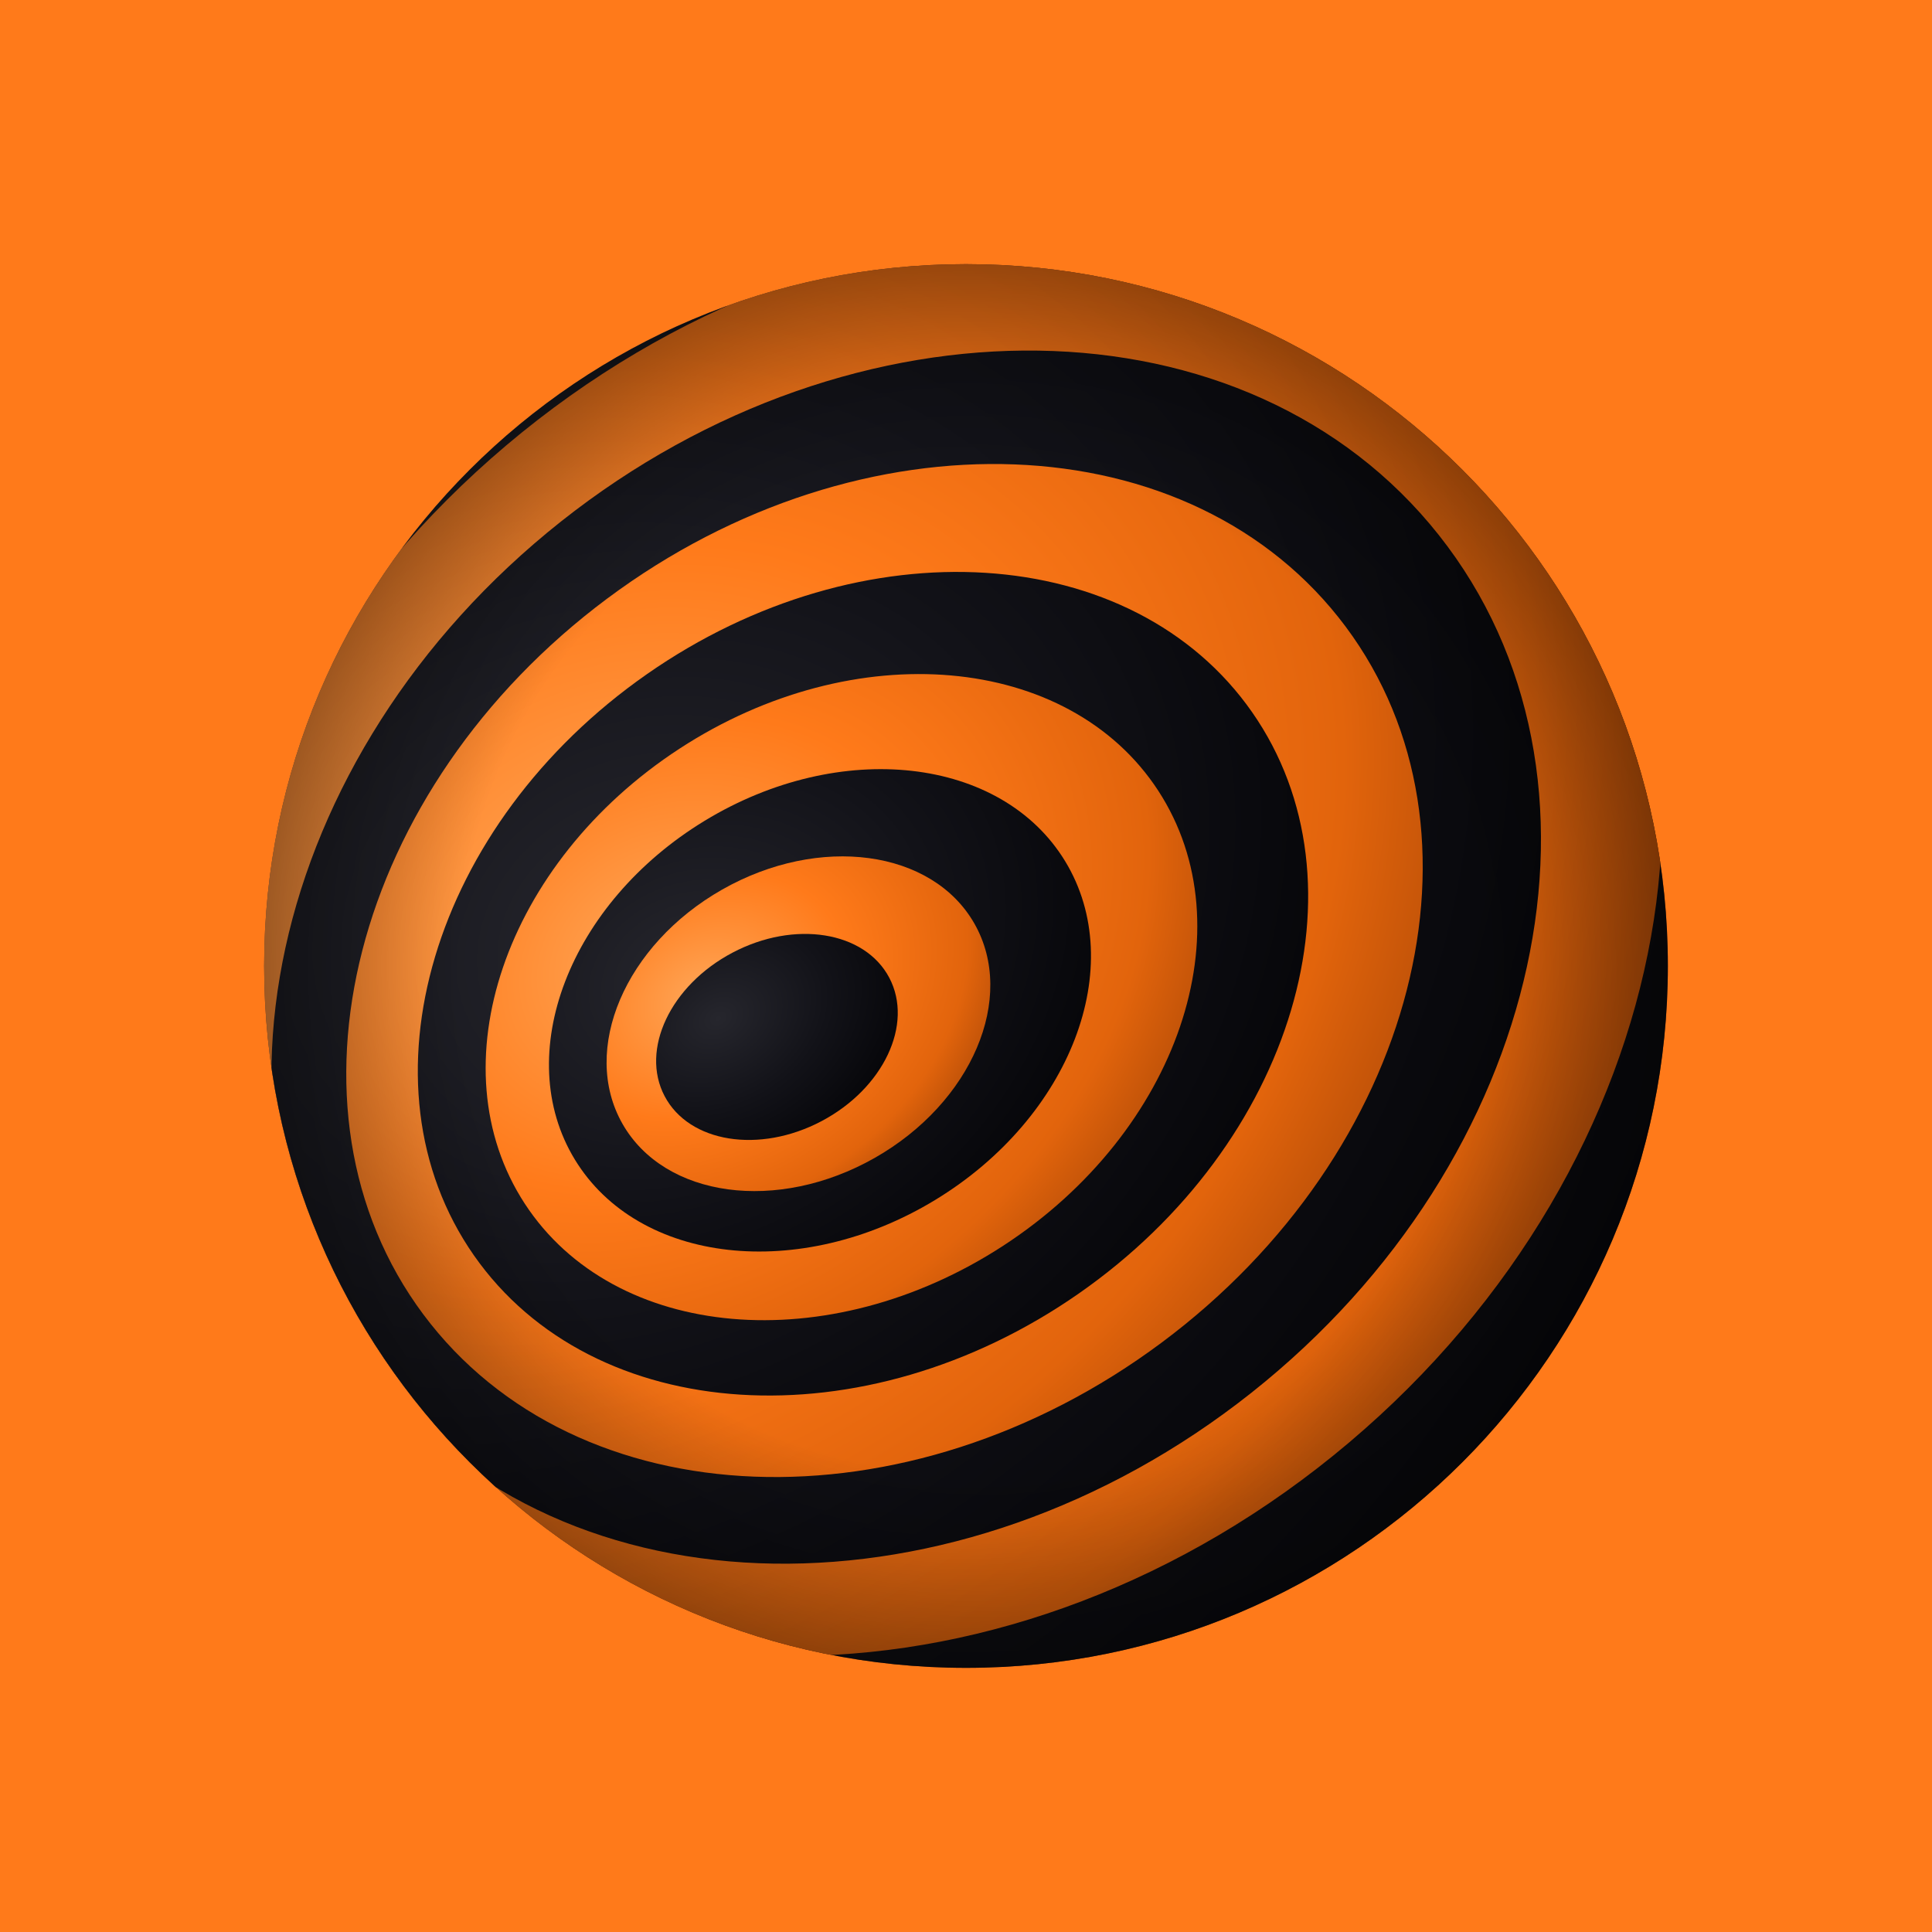
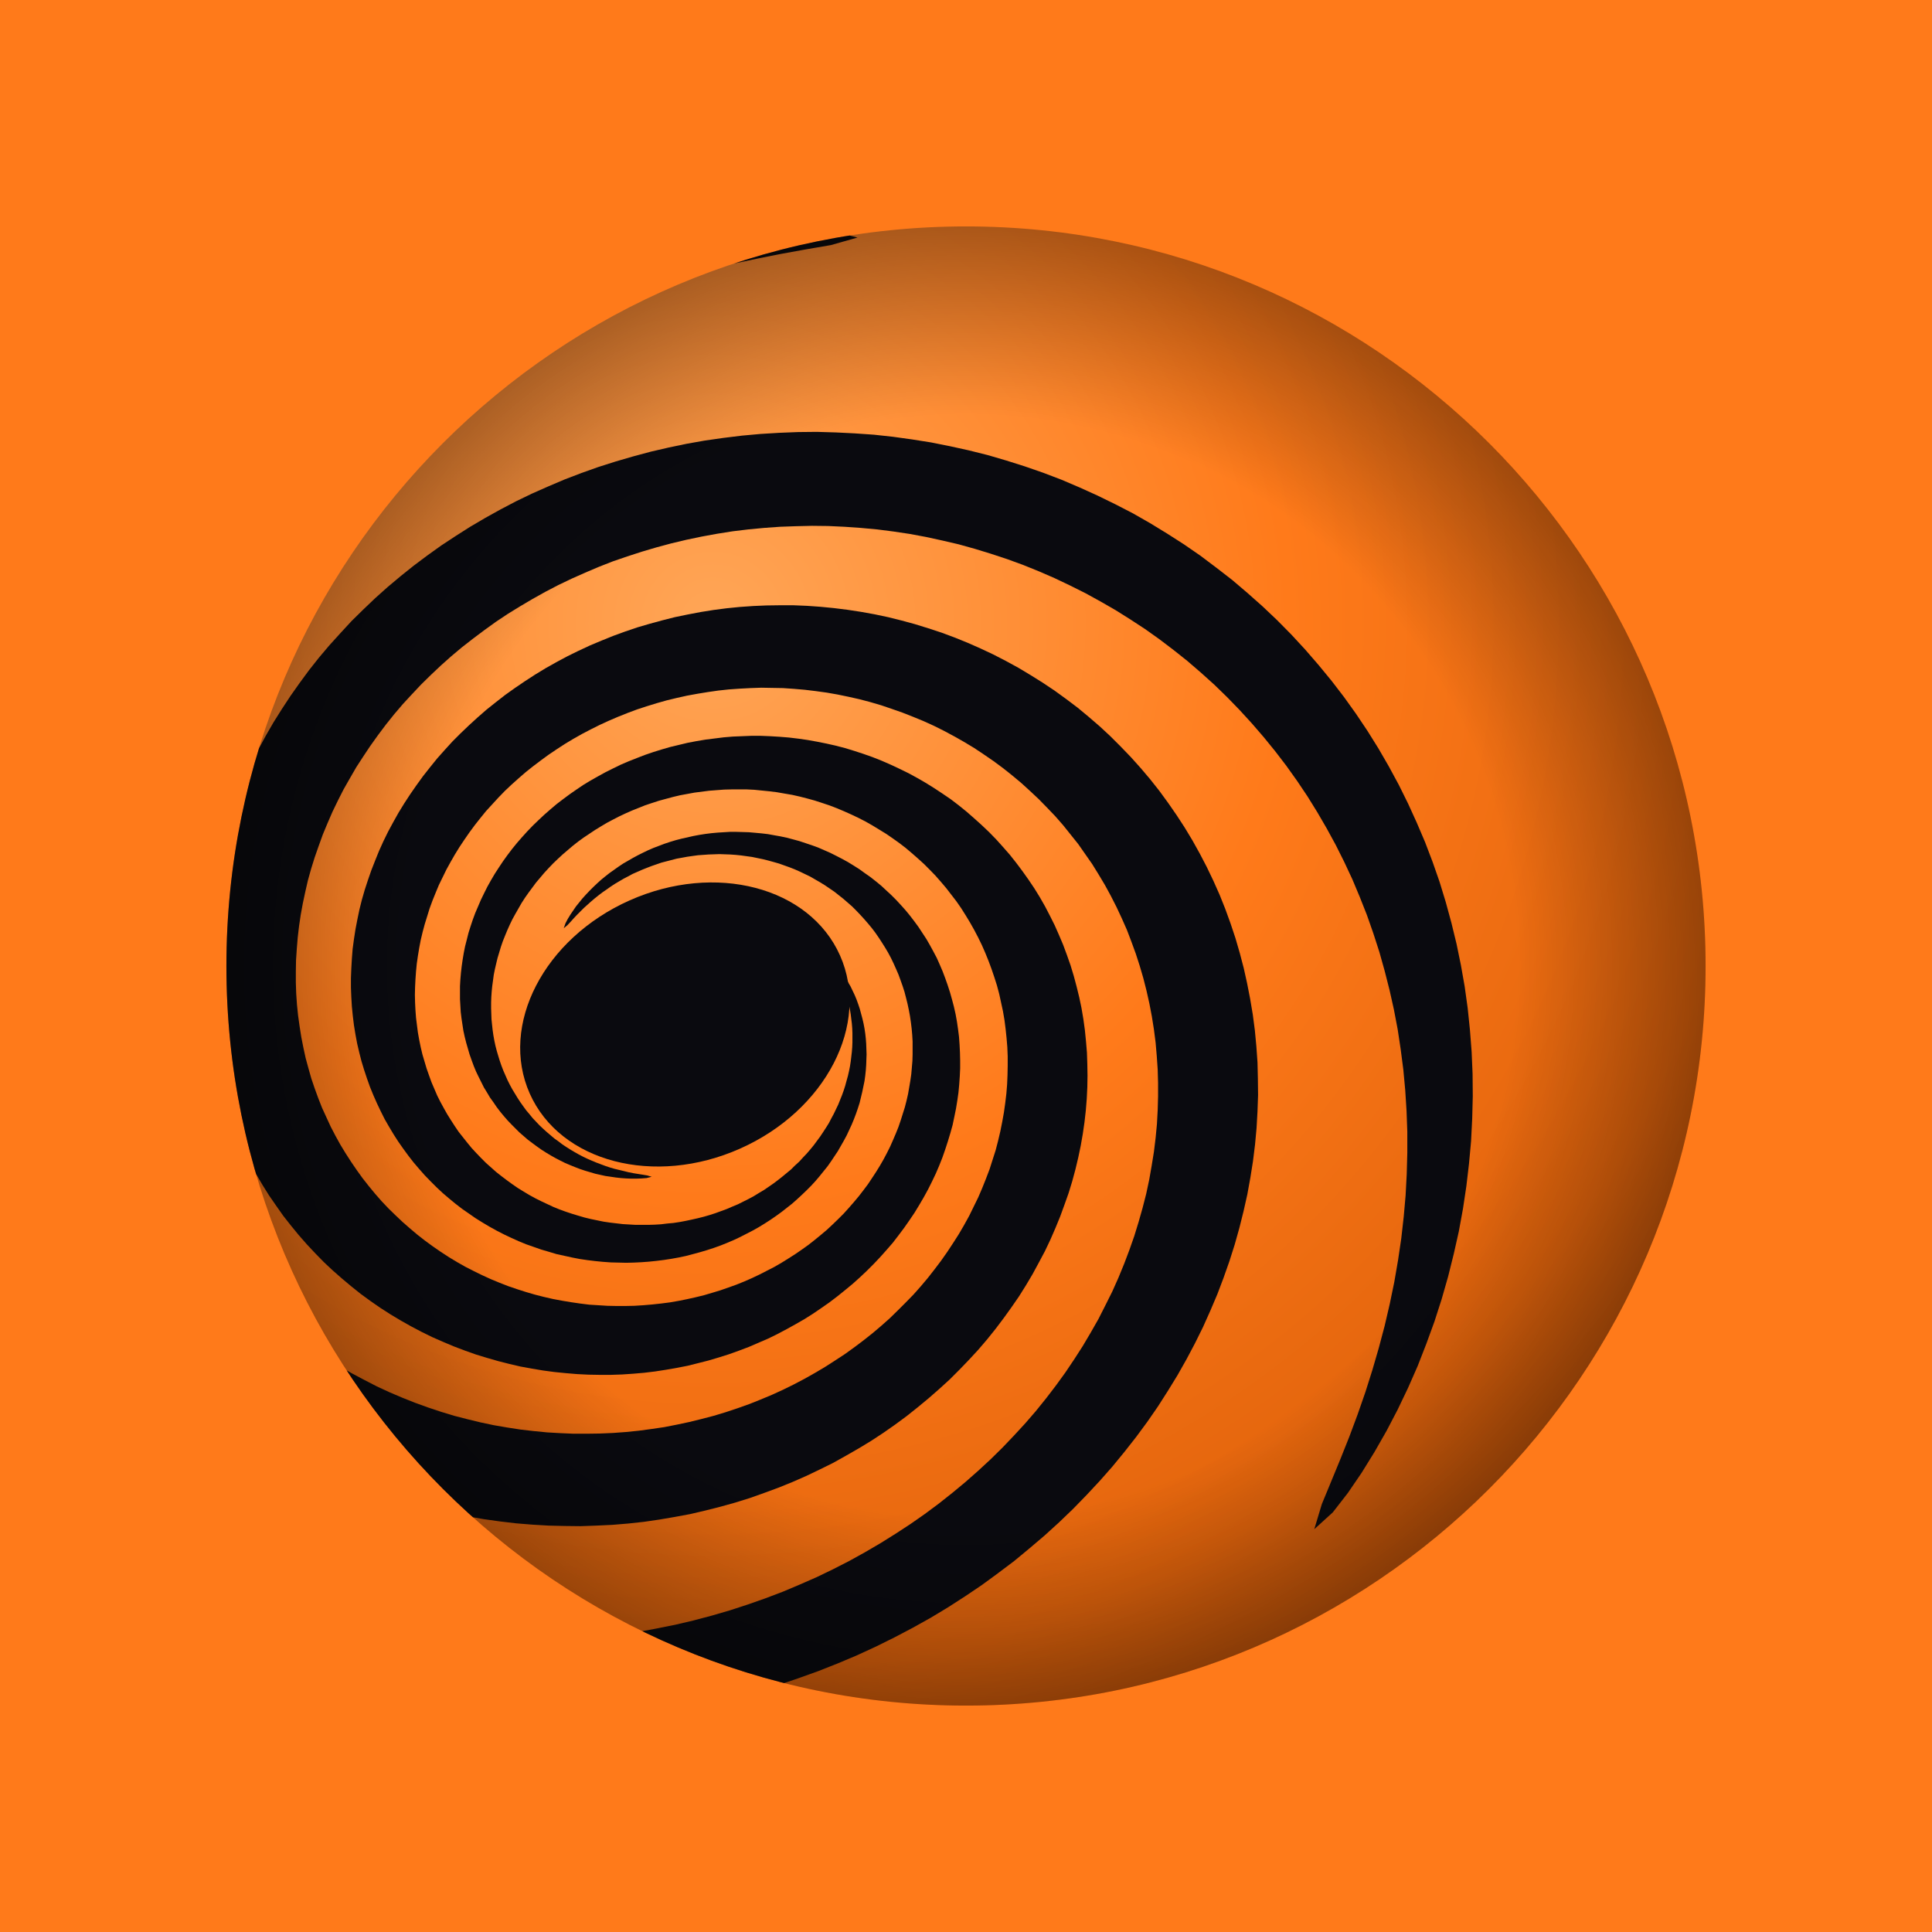
<svg xmlns="http://www.w3.org/2000/svg" width="1024" height="1024" viewBox="0 0 1024 1024">
  <rect width="1024" height="1024" fill="#ff7a1a" />
  <defs>
    <clipPath id="ball">
-       <circle cx="512" cy="512" r="372" />
+       <circle cx="512" cy="512" r="392" />
    </clipPath>
    <radialGradient id="orb" cx="33%" cy="27%" r="84%">
      <stop offset="0%" stop-color="#ffa657" />
-       <stop offset="44%" stop-color="#ff7a1a" />
-       <stop offset="82%" stop-color="#e2640c" />
-       <stop offset="100%" stop-color="#b44c07" />
+       <stop offset="46%" stop-color="#ff7a1a" />
+       <stop offset="84%" stop-color="#e2640c" />
+       <stop offset="100%" stop-color="#bb5008" />
    </radialGradient>
-     <radialGradient id="band" cx="33%" cy="27%" r="84%">
-       <stop offset="0%" stop-color="#26262d" />
-       <stop offset="0%" stop-color="#26262d" />
-       <stop offset="55%" stop-color="#121218" />
-       <stop offset="100%" stop-color="#050508" />
-     </radialGradient>
-     <radialGradient id="rimshade" cx="50%" cy="50%" r="50%">
-       <stop offset="72%" stop-color="#000000" stop-opacity="0" />
-       <stop offset="100%" stop-color="#000000" stop-opacity=".38" />
+     <radialGradient id="rim" cx="50%" cy="50%" r="50%">
+       <stop offset="74%" stop-color="#000" stop-opacity="0" />
+       <stop offset="100%" stop-color="#000" stop-opacity=".34" />
    </radialGradient>
  </defs>
  <g clip-path="url(#ball)">
-     <circle cx="512" cy="512" r="372" fill="url(#orb)" />
-     <ellipse cx="503.1" cy="493.3" rx="476.2" ry="400.0" transform="rotate(-42.0 503.1 493.3)" fill="url(#band)" />
-     <ellipse cx="491.7" cy="500.3" rx="417.4" ry="346.0" transform="rotate(-40.2 491.7 500.3)" fill="url(#orb)" />
-     <ellipse cx="480.3" cy="507.3" rx="360.2" ry="294.6" transform="rotate(-38.4 480.3 507.3)" fill="url(#band)" />
-     <ellipse cx="468.8" cy="514.4" rx="304.9" ry="245.9" transform="rotate(-36.7 468.8 514.4)" fill="url(#orb)" />
-     <ellipse cx="457.4" cy="521.4" rx="251.5" ry="200.1" transform="rotate(-34.9 457.4 521.4)" fill="url(#band)" />
-     <ellipse cx="446.0" cy="528.5" rx="200.4" ry="157.2" transform="rotate(-33.1 446.0 528.5)" fill="url(#orb)" />
-     <ellipse cx="434.6" cy="535.5" rx="152.1" ry="117.6" transform="rotate(-31.3 434.6 535.5)" fill="url(#band)" />
-     <ellipse cx="423.2" cy="542.6" rx="107.3" ry="81.8" transform="rotate(-29.6 423.2 542.6)" fill="url(#orb)" />
-     <ellipse cx="411.8" cy="549.6" rx="67.3" ry="50.5" transform="rotate(-27.8 411.8 549.6)" fill="url(#band)" />
-     <circle cx="512" cy="512" r="372" fill="url(#rimshade)" />
+     <circle cx="512" cy="512" r="392" fill="url(#orb)" />
+     <path d="M 444.8,514.4 L 446.7,516.3 L 448.2,518.4 L 449.5,520.6 L 450.8,522.8 L 451.9,525.1 L 453.0,527.4 L 454.0,529.8 L 454.9,532.3 L 455.7,534.7 L 456.4,537.3 L 457.1,539.9 L 457.7,542.5 L 458.2,545.1 L 458.6,547.8 L 458.9,550.5 L 459.1,553.2 L 459.2,556.0 L 459.3,558.8 L 459.2,561.6 L 459.1,564.4 L 458.9,567.3 L 458.6,570.1 L 458.2,573.0 L 457.6,575.9 L 457.0,578.8 L 456.3,581.7 L 455.6,584.6 L 454.7,587.4 L 453.7,590.3 L 452.6,593.2 L 451.4,596.1 L 450.1,598.9 L 448.8,601.7 L 447.3,604.5 L 445.7,607.3 L 444.1,610.1 L 442.3,612.8 L 440.5,615.5 L 438.6,618.2 L 436.5,620.8 L 434.4,623.4 L 432.2,626.0 L 429.9,628.5 L 427.5,630.9 L 425.0,633.3 L 422.4,635.7 L 419.8,638.0 L 417.0,640.2 L 414.2,642.4 L 411.3,644.5 L 408.4,646.5 L 405.3,648.5 L 402.2,650.4 L 399.0,652.2 L 395.7,653.9 L 392.4,655.6 L 389.0,657.2 L 385.5,658.7 L 382.0,660.1 L 378.4,661.4 L 374.7,662.6 L 371.0,663.7 L 367.3,664.7 L 363.5,665.7 L 359.7,666.5 L 355.8,667.2 L 351.9,667.8 L 347.9,668.3 L 344.0,668.7 L 340.0,669.0 L 335.9,669.2 L 331.9,669.3 L 327.8,669.2 L 323.7,669.1 L 319.6,668.8 L 315.5,668.4 L 311.4,667.9 L 307.3,667.3 L 303.2,666.5 L 299.1,665.6 L 295.0,664.7 L 291.0,663.5 L 286.9,662.3 L 282.9,660.9 L 278.9,659.5 L 275.0,657.9 L 271.0,656.1 L 267.2,654.3 L 263.3,652.3 L 259.5,650.2 L 255.8,648.0 L 252.1,645.7 L 248.5,643.2 L 244.9,640.7 L 241.4,638.0 L 238.0,635.2 L 234.6,632.3 L 231.4,629.3 L 228.2,626.1 L 225.1,622.9 L 222.1,619.5 L 219.2,616.1 L 216.4,612.5 L 213.7,608.8 L 211.1,605.1 L 208.6,601.2 L 206.2,597.2 L 203.9,593.2 L 201.8,589.0 L 199.8,584.8 L 197.9,580.5 L 196.1,576.1 L 194.5,571.6 L 193.0,567.1 L 191.6,562.5 L 190.4,557.8 L 189.3,553.1 L 188.4,548.3 L 187.6,543.4 L 187.0,538.5 L 186.5,533.5 L 186.2,528.5 L 186.0,523.5 L 186.0,518.4 L 186.2,513.3 L 186.5,508.1 L 186.9,503.0 L 187.6,497.8 L 188.4,492.6 L 189.4,487.4 L 190.5,482.1 L 191.8,476.9 L 193.3,471.7 L 195.0,466.5 L 196.8,461.3 L 198.8,456.2 L 200.9,451.0 L 203.2,445.9 L 205.7,440.8 L 208.4,435.8 L 211.2,430.8 L 214.2,425.9 L 217.4,421.0 L 220.8,416.1 L 224.2,411.4 L 227.9,406.7 L 231.7,402.0 L 235.7,397.5 L 239.8,393.0 L 244.1,388.7 L 248.6,384.4 L 253.2,380.2 L 257.9,376.1 L 262.8,372.2 L 267.8,368.3 L 273.0,364.6 L 278.3,361.0 L 283.7,357.5 L 289.3,354.1 L 295.0,350.9 L 300.8,347.8 L 306.7,344.9 L 312.7,342.1 L 318.9,339.5 L 325.1,337.0 L 331.4,334.7 L 337.9,332.5 L 344.4,330.6 L 351.0,328.8 L 357.7,327.1 L 364.5,325.7 L 371.3,324.4 L 378.2,323.3 L 385.1,322.4 L 392.1,321.7 L 399.2,321.2 L 406.2,320.9 L 413.4,320.8 L 420.5,320.8 L 427.7,321.1 L 434.8,321.6 L 442.0,322.3 L 449.2,323.2 L 456.4,324.3 L 463.6,325.6 L 470.7,327.1 L 477.9,328.9 L 484.9,330.8 L 492.0,333.0 L 499.0,335.3 L 506.0,337.9 L 512.9,340.7 L 519.7,343.7 L 526.5,346.9 L 533.1,350.3 L 539.7,353.9 L 546.2,357.8 L 552.6,361.8 L 558.9,366.0 L 565.1,370.5 L 571.2,375.1 L 577.1,380.0 L 582.9,385.0 L 588.5,390.2 L 594.0,395.7 L 599.4,401.3 L 604.6,407.1 L 609.6,413.0 L 614.5,419.2 L 619.1,425.5 L 623.6,432.0 L 627.9,438.6 L 632.0,445.4 L 635.9,452.4 L 639.6,459.5 L 643.1,466.8 L 646.4,474.2 L 649.4,481.7 L 652.2,489.4 L 654.8,497.2 L 657.1,505.1 L 659.2,513.1 L 661.0,521.2 L 662.6,529.4 L 664.0,537.7 L 665.1,546.1 L 665.9,554.6 L 666.5,563.1 L 666.7,571.7 L 666.8,580.4 L 666.5,589.1 L 666.0,597.9 L 665.2,606.6 L 664.1,615.5 L 662.7,624.3 L 661.1,633.1 L 659.1,642.0 L 656.9,650.8 L 654.4,659.7 L 651.6,668.5 L 648.5,677.3 L 645.2,686.0 L 641.5,694.7 L 637.6,703.4 L 633.4,711.9 L 628.9,720.4 L 624.1,728.9 L 619.0,737.2 L 613.7,745.5 L 608.1,753.6 L 602.2,761.6 L 596.0,769.5 L 589.6,777.3 L 582.9,784.9 L 575.9,792.4 L 568.7,799.8 L 561.3,806.9 L 553.6,813.9 L 545.6,820.7 L 537.5,827.4 L 529.0,833.8 L 520.4,840.1 L 511.5,846.1 L 502.5,851.9 L 493.2,857.5 L 483.7,862.8 L 474.0,867.9 L 464.1,872.8 L 454.1,877.4 L 443.9,881.7 L 433.5,885.8 L 422.9,889.6 L 412.3,893.2 L 401.4,896.4 L 390.5,899.4 L 379.4,902.1 L 368.2,904.4 L 356.9,906.5 L 345.5,908.2 L 334.0,909.7 L 322.5,910.8 L 310.9,911.6 L 299.2,912.1 L 287.5,912.2 L 275.8,912.0 L 264.0,911.5 L 252.2,910.6 L 240.4,909.4 L 228.7,907.9 L 216.9,906.0 L 205.2,903.8 L 193.5,901.2 L 181.9,898.3 L 170.4,895.0 L 158.9,891.4 L 147.5,887.4 L 136.3,883.1 L 125.1,878.5 L 114.1,873.5 L 103.2,868.1 L 92.5,862.5 L 81.9,856.4 L 71.5,850.1 L 61.3,843.4 L 51.2,836.4 L 41.4,829.0 L 31.9,821.4 L 22.5,813.4 L 13.5,805.1 L 4.6,796.5 L -3.9,787.6 L -12.1,778.4 L -20.0,768.9 L -27.6,759.1 L -34.8,749.0 L -41.7,738.7 L -48.1,728.0 L -53.9,717.1 L -59.1,705.8 L -62.0,693.7 L -62.0,693.7 L -51.9,703.0 L -43.5,712.8 L -35.3,722.3 L -26.9,731.6 L -18.5,740.6 L -9.9,749.3 L -1.2,757.8 L 7.7,766.0 L 16.8,773.9 L 26.0,781.4 L 35.3,788.7 L 44.9,795.7 L 54.5,802.4 L 64.3,808.7 L 74.2,814.8 L 84.3,820.5 L 94.4,825.9 L 104.7,831.0 L 115.0,835.8 L 125.5,840.3 L 136.0,844.5 L 146.5,848.3 L 157.2,851.8 L 167.8,855.0 L 178.5,857.9 L 189.3,860.5 L 200.0,862.8 L 210.8,864.7 L 221.6,866.4 L 232.3,867.7 L 243.1,868.8 L 253.8,869.5 L 264.5,870.0 L 275.1,870.1 L 285.7,870.0 L 296.2,869.6 L 306.7,868.8 L 317.1,867.9 L 327.4,866.6 L 337.6,865.1 L 347.7,863.2 L 357.7,861.2 L 367.5,858.9 L 377.3,856.3 L 386.9,853.5 L 396.4,850.4 L 405.8,847.1 L 415.0,843.6 L 424.0,839.8 L 432.9,835.9 L 441.6,831.7 L 450.2,827.3 L 458.5,822.7 L 466.7,817.9 L 474.7,812.9 L 482.5,807.8 L 490.1,802.5 L 497.5,797.0 L 504.7,791.3 L 511.7,785.5 L 518.5,779.5 L 525.1,773.4 L 531.4,767.2 L 537.5,760.8 L 543.4,754.4 L 549.1,747.8 L 554.5,741.1 L 559.7,734.3 L 564.7,727.4 L 569.4,720.4 L 573.9,713.4 L 578.1,706.3 L 582.2,699.1 L 585.9,691.8 L 589.5,684.6 L 592.8,677.2 L 595.8,669.9 L 598.6,662.5 L 601.2,655.1 L 603.5,647.6 L 605.6,640.2 L 607.5,632.8 L 609.1,625.3 L 610.4,617.9 L 611.6,610.5 L 612.5,603.1 L 613.2,595.8 L 613.6,588.4 L 613.8,581.2 L 613.8,573.9 L 613.6,566.8 L 613.1,559.6 L 612.5,552.6 L 611.6,545.6 L 610.5,538.7 L 609.2,531.9 L 607.7,525.2 L 606.0,518.5 L 604.1,512.0 L 602.0,505.5 L 599.7,499.2 L 597.3,492.9 L 594.6,486.8 L 591.8,480.8 L 588.8,474.9 L 585.7,469.2 L 582.3,463.5 L 578.9,458.0 L 575.2,452.7 L 571.5,447.4 L 567.5,442.4 L 563.5,437.4 L 559.3,432.6 L 554.9,428.0 L 550.5,423.5 L 545.9,419.2 L 541.3,415.0 L 536.5,411.0 L 531.6,407.1 L 526.6,403.4 L 521.5,399.9 L 516.4,396.5 L 511.1,393.3 L 505.8,390.3 L 500.4,387.4 L 495.0,384.7 L 489.5,382.2 L 483.9,379.9 L 478.3,377.7 L 472.6,375.7 L 467.0,373.8 L 461.2,372.1 L 455.5,370.6 L 449.7,369.3 L 443.9,368.1 L 438.2,367.1 L 432.4,366.3 L 426.6,365.6 L 420.8,365.1 L 415.0,364.7 L 409.2,364.6 L 403.5,364.5 L 397.7,364.7 L 392.1,365.0 L 386.4,365.4 L 380.8,366.0 L 375.2,366.8 L 369.7,367.7 L 364.2,368.7 L 358.8,369.9 L 353.4,371.2 L 348.1,372.7 L 342.9,374.3 L 337.7,376.0 L 332.6,377.9 L 327.6,379.9 L 322.7,382.0 L 317.9,384.2 L 313.1,386.6 L 308.5,389.0 L 303.9,391.6 L 299.4,394.3 L 295.1,397.1 L 290.8,400.0 L 286.7,403.0 L 282.6,406.1 L 278.7,409.2 L 274.9,412.5 L 271.2,415.8 L 267.6,419.2 L 264.2,422.7 L 260.9,426.3 L 257.6,429.9 L 254.6,433.6 L 251.6,437.4 L 248.8,441.2 L 246.1,445.1 L 243.5,449.0 L 241.1,452.9 L 238.8,456.9 L 236.6,460.9 L 234.6,465.0 L 232.6,469.1 L 230.9,473.2 L 229.2,477.4 L 227.7,481.5 L 226.4,485.7 L 225.1,489.9 L 224.0,494.0 L 223.0,498.2 L 222.2,502.4 L 221.5,506.6 L 220.9,510.8 L 220.5,514.9 L 220.2,519.1 L 220.0,523.2 L 219.9,527.3 L 220.0,531.4 L 220.2,535.4 L 220.5,539.4 L 221.0,543.4 L 221.5,547.3 L 222.2,551.2 L 223.0,555.1 L 223.9,558.9 L 225.0,562.6 L 226.1,566.3 L 227.4,570.0 L 228.7,573.6 L 230.2,577.1 L 231.7,580.6 L 233.4,584.0 L 235.2,587.3 L 237.0,590.5 L 239.0,593.7 L 241.0,596.8 L 243.1,599.9 L 245.4,602.8 L 247.7,605.7 L 250.0,608.5 L 252.5,611.2 L 255.0,613.8 L 257.6,616.4 L 260.3,618.8 L 263.0,621.2 L 265.8,623.4 L 268.7,625.6 L 271.6,627.7 L 274.5,629.7 L 277.6,631.6 L 280.6,633.4 L 283.7,635.1 L 286.9,636.7 L 290.1,638.2 L 293.3,639.7 L 296.5,641.0 L 299.8,642.2 L 303.1,643.3 L 306.4,644.3 L 309.8,645.3 L 313.1,646.1 L 316.5,646.8 L 319.9,647.5 L 323.3,648.0 L 326.7,648.4 L 330.1,648.8 L 333.5,649.0 L 336.9,649.2 L 340.2,649.2 L 343.6,649.2 L 347.0,649.1 L 350.3,648.9 L 353.6,648.5 L 356.9,648.2 L 360.2,647.7 L 363.4,647.1 L 366.7,646.4 L 369.8,645.7 L 373.0,644.9 L 376.1,644.0 L 379.2,643.0 L 382.2,641.9 L 385.2,640.8 L 388.2,639.5 L 391.1,638.3 L 393.9,636.9 L 396.7,635.5 L 399.5,634.0 L 402.1,632.4 L 404.8,630.8 L 407.3,629.1 L 409.9,627.3 L 412.3,625.5 L 414.7,623.6 L 417.0,621.7 L 419.3,619.8 L 421.4,617.7 L 423.6,615.7 L 425.6,613.5 L 427.6,611.4 L 429.5,609.2 L 431.3,607.0 L 433.0,604.7 L 434.7,602.4 L 436.3,600.0 L 437.8,597.7 L 439.3,595.3 L 440.6,592.8 L 441.9,590.4 L 443.1,587.9 L 444.3,585.4 L 445.3,582.9 L 446.3,580.4 L 447.2,577.9 L 448.0,575.4 L 448.7,572.8 L 449.4,570.3 L 450.0,567.7 L 450.5,565.2 L 450.9,562.6 L 451.2,560.1 L 451.5,557.5 L 451.7,555.0 L 451.8,552.5 L 451.8,550.0 L 451.8,547.5 L 451.7,545.0 L 451.5,542.5 L 451.2,540.1 L 450.9,537.6 L 450.5,535.2 L 450.0,532.8 L 449.5,530.5 L 448.9,528.1 L 448.3,525.8 L 447.6,523.5 L 446.8,521.3 L 446.1,519.0 L 445.3,516.8 L 444.8,514.4 Z" fill="#0a0a0f" />
+     <path d="M 345.4,623.7 L 342.7,624.4 L 340.0,624.6 L 337.3,624.7 L 334.6,624.7 L 331.9,624.6 L 329.1,624.4 L 326.4,624.1 L 323.7,623.7 L 320.9,623.3 L 318.2,622.7 L 315.5,622.1 L 312.8,621.3 L 310.1,620.5 L 307.4,619.6 L 304.8,618.6 L 302.1,617.5 L 299.5,616.4 L 296.9,615.1 L 294.4,613.8 L 291.9,612.4 L 289.4,610.9 L 286.9,609.3 L 284.5,607.6 L 282.2,605.9 L 279.8,604.1 L 277.6,602.2 L 275.3,600.2 L 273.2,598.1 L 271.1,596.0 L 269.0,593.8 L 267.0,591.5 L 265.1,589.2 L 263.2,586.7 L 261.5,584.2 L 259.7,581.7 L 258.1,579.0 L 256.5,576.4 L 255.1,573.6 L 253.7,570.8 L 252.3,567.9 L 251.1,565.0 L 250.0,562.0 L 248.9,558.9 L 248.0,555.8 L 247.1,552.7 L 246.3,549.5 L 245.6,546.3 L 245.1,543.0 L 244.6,539.7 L 244.2,536.4 L 244.0,533.0 L 243.8,529.6 L 243.8,526.1 L 243.8,522.7 L 244.0,519.2 L 244.3,515.7 L 244.7,512.2 L 245.2,508.7 L 245.8,505.1 L 246.5,501.6 L 247.4,498.1 L 248.3,494.5 L 249.4,491.0 L 250.6,487.4 L 251.9,483.9 L 253.4,480.4 L 254.9,476.9 L 256.6,473.4 L 258.3,470.0 L 260.2,466.6 L 262.2,463.2 L 264.4,459.8 L 266.6,456.5 L 268.9,453.3 L 271.4,450.0 L 274.0,446.8 L 276.7,443.7 L 279.5,440.6 L 282.4,437.6 L 285.4,434.7 L 288.5,431.8 L 291.7,429.0 L 295.0,426.2 L 298.4,423.6 L 301.9,421.0 L 305.5,418.5 L 309.2,416.0 L 313.0,413.7 L 316.9,411.5 L 320.9,409.3 L 324.9,407.3 L 329.0,405.3 L 333.2,403.5 L 337.5,401.8 L 341.9,400.1 L 346.3,398.6 L 350.8,397.2 L 355.3,395.9 L 359.9,394.8 L 364.5,393.7 L 369.2,392.8 L 374.0,392.0 L 378.8,391.4 L 383.6,390.8 L 388.4,390.4 L 393.3,390.2 L 398.2,390.0 L 403.2,390.0 L 408.1,390.2 L 413.1,390.5 L 418.1,390.9 L 423.1,391.5 L 428.0,392.2 L 433.0,393.1 L 438.0,394.1 L 442.9,395.2 L 447.9,396.5 L 452.8,398.0 L 457.7,399.6 L 462.5,401.3 L 467.3,403.2 L 472.1,405.3 L 476.8,407.5 L 481.5,409.8 L 486.1,412.3 L 490.6,414.9 L 495.1,417.7 L 499.5,420.6 L 503.9,423.6 L 508.1,426.8 L 512.3,430.2 L 516.3,433.7 L 520.3,437.3 L 524.2,441.0 L 528.0,444.9 L 531.6,448.9 L 535.2,453.0 L 538.6,457.3 L 541.9,461.7 L 545.1,466.2 L 548.2,470.8 L 551.1,475.5 L 553.9,480.4 L 556.5,485.4 L 559.0,490.4 L 561.3,495.6 L 563.5,500.8 L 565.5,506.2 L 567.4,511.6 L 569.1,517.2 L 570.6,522.8 L 572.0,528.5 L 573.2,534.2 L 574.2,540.1 L 575.0,545.9 L 575.6,551.9 L 576.1,557.9 L 576.3,564.0 L 576.4,570.1 L 576.3,576.2 L 576.0,582.4 L 575.5,588.6 L 574.8,594.8 L 573.9,601.0 L 572.8,607.3 L 571.5,613.5 L 570.0,619.8 L 568.3,626.1 L 566.4,632.3 L 564.2,638.5 L 561.9,644.8 L 559.4,650.9 L 556.7,657.1 L 553.8,663.2 L 550.6,669.2 L 547.3,675.3 L 543.8,681.2 L 540.1,687.1 L 536.1,692.9 L 532.0,698.6 L 527.7,704.3 L 523.2,709.9 L 518.5,715.4 L 513.6,720.7 L 508.5,726.0 L 503.3,731.2 L 497.8,736.2 L 492.2,741.1 L 486.4,745.9 L 480.5,750.6 L 474.4,755.1 L 468.1,759.5 L 461.7,763.7 L 455.1,767.7 L 448.3,771.6 L 441.5,775.4 L 434.4,778.9 L 427.3,782.3 L 420.0,785.5 L 412.6,788.5 L 405.0,791.3 L 397.4,794.0 L 389.7,796.4 L 381.8,798.6 L 373.9,800.6 L 365.8,802.5 L 357.7,804.0 L 349.5,805.4 L 341.3,806.6 L 333.0,807.5 L 324.6,808.2 L 316.2,808.6 L 307.7,808.9 L 299.2,808.8 L 290.7,808.6 L 282.2,808.1 L 273.6,807.4 L 265.1,806.4 L 256.5,805.2 L 248.0,803.7 L 239.5,802.0 L 231.0,800.0 L 222.6,797.8 L 214.2,795.3 L 205.8,792.6 L 197.6,789.6 L 189.3,786.4 L 181.2,782.9 L 173.2,779.2 L 165.2,775.2 L 157.3,771.0 L 149.6,766.5 L 142.0,761.8 L 134.5,756.8 L 127.1,751.6 L 119.9,746.2 L 112.8,740.6 L 105.9,734.7 L 99.1,728.5 L 92.6,722.2 L 86.2,715.6 L 80.0,708.8 L 74.0,701.9 L 68.2,694.7 L 62.6,687.2 L 57.2,679.6 L 52.0,671.8 L 47.1,663.8 L 42.4,655.7 L 38.0,647.3 L 33.8,638.8 L 29.9,630.1 L 26.2,621.3 L 22.8,612.3 L 19.7,603.1 L 16.9,593.9 L 14.3,584.4 L 12.1,574.9 L 10.1,565.3 L 8.4,555.5 L 7.1,545.6 L 6.0,535.7 L 5.3,525.7 L 4.8,515.5 L 4.7,505.4 L 4.9,495.1 L 5.5,484.8 L 6.3,474.5 L 7.5,464.2 L 9.1,453.8 L 10.9,443.4 L 13.1,433.0 L 15.6,422.6 L 18.5,412.3 L 21.7,401.9 L 25.2,391.6 L 29.1,381.3 L 33.3,371.1 L 37.8,361.0 L 42.7,350.9 L 47.9,340.9 L 53.4,331.1 L 59.3,321.3 L 65.5,311.6 L 72.0,302.1 L 78.8,292.7 L 86.0,283.4 L 93.4,274.3 L 101.2,265.4 L 109.3,256.6 L 117.6,248.1 L 126.3,239.7 L 135.2,231.5 L 144.4,223.6 L 153.9,215.8 L 163.7,208.4 L 173.8,201.1 L 184.0,194.1 L 194.6,187.4 L 205.3,180.9 L 216.4,174.7 L 227.6,168.8 L 239.0,163.2 L 250.7,157.9 L 262.5,153.0 L 274.5,148.3 L 286.7,144.0 L 299.1,140.0 L 311.6,136.4 L 324.2,133.1 L 337.0,130.2 L 349.9,127.7 L 362.9,125.6 L 375.9,123.9 L 389.1,122.6 L 402.3,121.8 L 415.5,121.5 L 428.7,121.7 L 441.8,122.6 L 454.5,125.9 L 454.5,125.9 L 440.4,129.9 L 427.0,132.2 L 413.8,134.6 L 400.8,137.2 L 388.0,139.9 L 375.4,142.9 L 362.9,146.2 L 350.6,149.7 L 338.5,153.5 L 326.5,157.5 L 314.8,161.9 L 303.3,166.5 L 291.9,171.3 L 280.8,176.4 L 269.9,181.7 L 259.2,187.3 L 248.8,193.2 L 238.6,199.2 L 228.6,205.5 L 218.9,212.0 L 209.4,218.7 L 200.2,225.6 L 191.2,232.6 L 182.5,239.9 L 174.1,247.3 L 165.9,255.0 L 158.0,262.7 L 150.4,270.6 L 143.1,278.7 L 136.0,286.9 L 129.3,295.2 L 122.8,303.7 L 116.6,312.2 L 110.8,320.9 L 105.2,329.6 L 99.9,338.4 L 94.9,347.3 L 90.2,356.3 L 85.8,365.3 L 81.7,374.4 L 77.9,383.5 L 74.4,392.6 L 71.2,401.8 L 68.3,411.0 L 65.7,420.2 L 63.4,429.3 L 61.4,438.5 L 59.6,447.7 L 58.2,456.8 L 57.1,465.9 L 56.2,475.0 L 55.6,484.0 L 55.3,493.0 L 55.3,501.9 L 55.5,510.7 L 56.0,519.5 L 56.8,528.2 L 57.9,536.8 L 59.2,545.3 L 60.7,553.7 L 62.5,562.0 L 64.6,570.2 L 66.9,578.2 L 69.4,586.2 L 72.2,594.0 L 75.2,601.7 L 78.4,609.2 L 81.8,616.6 L 85.4,623.8 L 89.3,630.9 L 93.3,637.8 L 97.6,644.6 L 102.0,651.2 L 106.6,657.6 L 111.4,663.9 L 116.3,669.9 L 121.4,675.8 L 126.7,681.5 L 132.1,687.1 L 137.6,692.4 L 143.3,697.5 L 149.2,702.5 L 155.1,707.2 L 161.2,711.8 L 167.4,716.1 L 173.6,720.2 L 180.0,724.2 L 186.5,727.9 L 193.1,731.4 L 199.7,734.8 L 206.4,737.9 L 213.2,740.8 L 220.0,743.5 L 226.9,746.0 L 233.8,748.3 L 240.7,750.4 L 247.7,752.2 L 254.7,753.9 L 261.8,755.4 L 268.8,756.6 L 275.9,757.7 L 282.9,758.5 L 290.0,759.2 L 297.0,759.6 L 304.0,759.9 L 311.0,759.9 L 317.9,759.8 L 324.9,759.5 L 331.7,759.0 L 338.6,758.3 L 345.3,757.4 L 352.1,756.4 L 358.7,755.1 L 365.3,753.7 L 371.8,752.1 L 378.3,750.4 L 384.6,748.5 L 390.9,746.4 L 397.1,744.2 L 403.1,741.8 L 409.1,739.3 L 415.0,736.6 L 420.7,733.8 L 426.4,730.8 L 431.9,727.7 L 437.3,724.5 L 442.6,721.1 L 447.8,717.7 L 452.8,714.1 L 457.7,710.4 L 462.5,706.6 L 467.1,702.7 L 471.6,698.7 L 475.9,694.5 L 480.1,690.3 L 484.2,686.1 L 488.1,681.7 L 491.8,677.3 L 495.4,672.7 L 498.8,668.2 L 502.1,663.5 L 505.2,658.8 L 508.2,654.1 L 511.0,649.3 L 513.7,644.4 L 516.1,639.5 L 518.5,634.6 L 520.6,629.7 L 522.6,624.7 L 524.5,619.7 L 526.1,614.7 L 527.7,609.7 L 529.0,604.7 L 530.2,599.6 L 531.2,594.6 L 532.1,589.6 L 532.8,584.6 L 533.4,579.6 L 533.8,574.6 L 534.0,569.7 L 534.1,564.8 L 534.1,559.9 L 533.9,555.0 L 533.5,550.2 L 533.0,545.4 L 532.4,540.7 L 531.6,536.0 L 530.6,531.4 L 529.6,526.8 L 528.4,522.3 L 527.0,517.9 L 525.5,513.5 L 523.9,509.2 L 522.2,505.0 L 520.4,500.9 L 518.4,496.8 L 516.3,492.8 L 514.1,488.9 L 511.8,485.1 L 509.4,481.3 L 506.9,477.7 L 504.2,474.2 L 501.5,470.7 L 498.7,467.4 L 495.8,464.1 L 492.8,461.0 L 489.7,457.9 L 486.5,455.0 L 483.3,452.2 L 480.0,449.4 L 476.6,446.8 L 473.1,444.3 L 469.6,441.9 L 466.0,439.7 L 462.4,437.5 L 458.7,435.4 L 455.0,433.5 L 451.2,431.7 L 447.4,430.0 L 443.6,428.4 L 439.7,426.9 L 435.8,425.6 L 431.8,424.3 L 427.8,423.2 L 423.9,422.2 L 419.9,421.3 L 415.8,420.6 L 411.8,419.9 L 407.8,419.4 L 403.8,419.0 L 399.8,418.6 L 395.8,418.4 L 391.7,418.4 L 387.8,418.4 L 383.8,418.5 L 379.8,418.8 L 375.9,419.1 L 372.0,419.6 L 368.1,420.1 L 364.3,420.8 L 360.5,421.5 L 356.7,422.4 L 353.0,423.4 L 349.3,424.4 L 345.6,425.6 L 342.0,426.8 L 338.5,428.2 L 335.0,429.6 L 331.6,431.1 L 328.2,432.7 L 324.9,434.4 L 321.7,436.1 L 318.5,438.0 L 315.4,439.9 L 312.4,441.9 L 309.4,443.9 L 306.5,446.0 L 303.7,448.2 L 301.0,450.5 L 298.3,452.8 L 295.7,455.2 L 293.2,457.6 L 290.8,460.1 L 288.5,462.6 L 286.3,465.2 L 284.1,467.8 L 282.1,470.5 L 280.1,473.2 L 278.2,475.9 L 276.4,478.7 L 274.8,481.5 L 273.2,484.3 L 271.6,487.2 L 270.2,490.1 L 268.9,493.0 L 267.7,495.9 L 266.5,498.9 L 265.5,501.8 L 264.6,504.8 L 263.7,507.8 L 263.0,510.7 L 262.3,513.7 L 261.7,516.7 L 261.3,519.7 L 260.9,522.6 L 260.6,525.6 L 260.4,528.5 L 260.3,531.5 L 260.3,534.4 L 260.4,537.3 L 260.5,540.2 L 260.8,543.1 L 261.1,545.9 L 261.5,548.7 L 262.0,551.5 L 262.6,554.3 L 263.3,557.0 L 264.1,559.7 L 264.9,562.3 L 265.8,564.9 L 266.8,567.5 L 267.9,570.0 L 269.0,572.5 L 270.2,574.9 L 271.5,577.3 L 272.9,579.6 L 274.3,581.9 L 275.8,584.2 L 277.3,586.3 L 278.9,588.5 L 280.6,590.5 L 282.3,592.6 L 284.1,594.5 L 285.9,596.4 L 287.8,598.2 L 289.8,600.0 L 291.8,601.7 L 293.8,603.4 L 295.9,604.9 L 298.0,606.5 L 300.1,607.9 L 302.3,609.3 L 304.5,610.6 L 306.8,611.9 L 309.1,613.1 L 311.4,614.2 L 313.7,615.2 L 316.1,616.2 L 318.5,617.1 L 320.9,618.0 L 323.3,618.8 L 325.7,619.5 L 328.2,620.1 L 330.7,620.7 L 333.1,621.3 L 335.6,621.8 L 338.1,622.2 L 340.6,622.6 L 343.0,623.0 L 345.4,623.7 Z" fill="#0a0a0f" />
+     <path d="M 298.8,492.0 L 299.7,489.4 L 300.9,487.1 L 302.3,484.8 L 303.8,482.6 L 305.3,480.4 L 307.0,478.3 L 308.7,476.2 L 310.6,474.1 L 312.5,472.1 L 314.5,470.1 L 316.5,468.2 L 318.6,466.3 L 320.8,464.5 L 323.1,462.7 L 325.5,461.0 L 327.9,459.3 L 330.3,457.7 L 332.9,456.2 L 335.5,454.7 L 338.1,453.3 L 340.9,451.9 L 343.6,450.6 L 346.4,449.4 L 349.3,448.3 L 352.2,447.2 L 355.2,446.2 L 358.2,445.3 L 361.3,444.5 L 364.4,443.8 L 367.5,443.1 L 370.7,442.5 L 373.9,442.0 L 377.1,441.6 L 380.4,441.3 L 383.6,441.1 L 386.9,440.9 L 390.2,440.9 L 393.6,441.0 L 396.9,441.1 L 400.3,441.4 L 403.6,441.7 L 407.0,442.1 L 410.3,442.7 L 413.7,443.3 L 417.0,444.0 L 420.4,444.9 L 423.7,445.8 L 427.0,446.9 L 430.3,448.0 L 433.6,449.2 L 436.8,450.6 L 440.0,452.0 L 443.2,453.6 L 446.3,455.2 L 449.4,456.9 L 452.5,458.8 L 455.5,460.7 L 458.4,462.8 L 461.4,464.9 L 464.2,467.1 L 467.0,469.4 L 469.7,471.9 L 472.4,474.4 L 475.0,477.0 L 477.5,479.7 L 480.0,482.5 L 482.3,485.3 L 484.6,488.3 L 486.8,491.3 L 488.9,494.5 L 491.0,497.7 L 492.9,501.0 L 494.7,504.3 L 496.5,507.7 L 498.1,511.3 L 499.6,514.8 L 501.0,518.5 L 502.3,522.2 L 503.5,525.9 L 504.6,529.8 L 505.6,533.6 L 506.5,537.6 L 507.2,541.5 L 507.8,545.6 L 508.3,549.6 L 508.6,553.8 L 508.8,557.9 L 508.9,562.1 L 508.9,566.3 L 508.7,570.5 L 508.4,574.8 L 508.0,579.1 L 507.4,583.3 L 506.7,587.6 L 505.8,592.0 L 504.9,596.3 L 503.7,600.6 L 502.4,604.9 L 501.0,609.2 L 499.5,613.5 L 497.8,617.8 L 496.0,622.0 L 494.0,626.2 L 491.9,630.4 L 489.6,634.6 L 487.2,638.7 L 484.7,642.8 L 482.0,646.8 L 479.2,650.8 L 476.2,654.8 L 473.2,658.7 L 469.9,662.5 L 466.6,666.2 L 463.1,669.9 L 459.5,673.5 L 455.8,677.0 L 451.9,680.5 L 447.9,683.8 L 443.8,687.1 L 439.6,690.3 L 435.3,693.3 L 430.9,696.3 L 426.3,699.2 L 421.6,701.9 L 416.9,704.5 L 412.0,707.1 L 407.1,709.5 L 402.0,711.7 L 396.9,713.9 L 391.6,715.9 L 386.3,717.8 L 380.9,719.5 L 375.5,721.1 L 370.0,722.5 L 364.4,723.9 L 358.7,725.0 L 353.0,726.0 L 347.2,726.9 L 341.4,727.6 L 335.6,728.1 L 329.7,728.5 L 323.8,728.7 L 317.8,728.7 L 311.9,728.6 L 305.9,728.3 L 299.9,727.8 L 293.9,727.2 L 287.9,726.4 L 281.9,725.4 L 275.9,724.3 L 269.9,722.9 L 264.0,721.4 L 258.1,719.7 L 252.2,717.9 L 246.3,715.8 L 240.5,713.6 L 234.8,711.2 L 229.1,708.7 L 223.4,705.9 L 217.9,703.0 L 212.4,699.9 L 206.9,696.6 L 201.6,693.2 L 196.4,689.6 L 191.2,685.8 L 186.2,681.8 L 181.3,677.7 L 176.4,673.4 L 171.7,669.0 L 167.2,664.4 L 162.7,659.6 L 158.4,654.7 L 154.3,649.7 L 150.2,644.5 L 146.4,639.1 L 142.6,633.6 L 139.1,628.0 L 135.7,622.2 L 132.5,616.3 L 129.4,610.3 L 126.6,604.2 L 123.9,597.9 L 121.4,591.5 L 119.1,585.1 L 117.0,578.5 L 115.1,571.8 L 113.4,565.0 L 111.9,558.2 L 110.7,551.2 L 109.6,544.2 L 108.8,537.1 L 108.2,529.9 L 107.8,522.7 L 107.6,515.5 L 107.6,508.1 L 107.9,500.8 L 108.5,493.4 L 109.2,486.0 L 110.2,478.5 L 111.4,471.1 L 112.9,463.6 L 114.6,456.1 L 116.6,448.7 L 118.8,441.2 L 121.2,433.8 L 123.9,426.4 L 126.8,419.0 L 130.0,411.6 L 133.4,404.3 L 137.0,397.1 L 140.9,389.9 L 145.0,382.8 L 149.4,375.8 L 154.0,368.8 L 158.8,362.0 L 163.8,355.2 L 169.1,348.5 L 174.6,342.0 L 180.4,335.6 L 186.3,329.2 L 192.5,323.1 L 198.9,317.0 L 205.5,311.1 L 212.3,305.4 L 219.3,299.8 L 226.5,294.4 L 233.9,289.1 L 241.5,284.1 L 249.2,279.2 L 257.2,274.5 L 265.3,270.0 L 273.5,265.7 L 282.0,261.6 L 290.6,257.8 L 299.3,254.1 L 308.2,250.7 L 317.2,247.5 L 326.3,244.6 L 335.6,241.9 L 344.9,239.4 L 354.4,237.2 L 364.0,235.2 L 373.6,233.5 L 383.4,232.1 L 393.2,230.9 L 403.1,230.0 L 413.0,229.4 L 423.0,229.0 L 433.0,228.9 L 443.1,229.2 L 453.1,229.7 L 463.2,230.4 L 473.3,231.5 L 483.4,232.9 L 493.5,234.5 L 503.5,236.5 L 513.5,238.7 L 523.5,241.2 L 533.4,244.1 L 543.2,247.2 L 553.0,250.6 L 562.7,254.3 L 572.3,258.4 L 581.8,262.7 L 591.2,267.3 L 600.5,272.1 L 609.6,277.3 L 618.6,282.8 L 627.5,288.5 L 636.2,294.5 L 644.7,300.9 L 653.1,307.4 L 661.2,314.3 L 669.2,321.4 L 677.0,328.8 L 684.5,336.4 L 691.8,344.3 L 698.9,352.5 L 705.8,360.9 L 712.4,369.5 L 718.7,378.3 L 724.8,387.4 L 730.6,396.7 L 736.1,406.2 L 741.4,416.0 L 746.3,425.9 L 750.9,436.0 L 755.3,446.3 L 759.3,456.8 L 763.0,467.4 L 766.3,478.2 L 769.3,489.2 L 772.0,500.3 L 774.3,511.5 L 776.3,522.8 L 777.9,534.3 L 779.1,545.9 L 780.0,557.5 L 780.5,569.2 L 780.6,581.0 L 780.3,592.9 L 779.7,604.8 L 778.6,616.8 L 777.2,628.7 L 775.4,640.7 L 773.2,652.7 L 770.5,664.7 L 767.5,676.7 L 764.1,688.6 L 760.3,700.4 L 756.0,712.2 L 751.4,724.0 L 746.3,735.6 L 740.8,747.1 L 734.9,758.4 L 728.5,769.6 L 721.7,780.6 L 714.4,791.3 L 706.4,801.6 L 696.6,810.5 L 696.6,810.5 L 700.6,797.2 L 705.6,785.1 L 710.5,773.2 L 715.2,761.4 L 719.6,749.6 L 723.7,737.8 L 727.4,726.1 L 730.8,714.4 L 733.9,702.7 L 736.6,691.1 L 739.0,679.5 L 741.0,667.9 L 742.7,656.4 L 744.0,644.9 L 745.0,633.6 L 745.6,622.2 L 745.9,611.0 L 745.9,599.8 L 745.5,588.8 L 744.8,577.8 L 743.8,567.0 L 742.4,556.2 L 740.8,545.6 L 738.8,535.1 L 736.5,524.8 L 733.9,514.6 L 731.1,504.6 L 727.9,494.7 L 724.5,485.0 L 720.7,475.4 L 716.8,466.1 L 712.5,456.9 L 708.0,447.9 L 703.2,439.1 L 698.2,430.5 L 693.0,422.1 L 687.5,413.9 L 681.8,405.9 L 675.9,398.2 L 669.8,390.7 L 663.5,383.4 L 657.0,376.3 L 650.3,369.4 L 643.5,362.8 L 636.5,356.5 L 629.3,350.3 L 622.0,344.5 L 614.5,338.8 L 606.9,333.4 L 599.1,328.3 L 591.3,323.4 L 583.3,318.8 L 575.3,314.4 L 567.1,310.3 L 558.9,306.4 L 550.6,302.8 L 542.2,299.4 L 533.7,296.3 L 525.2,293.5 L 516.7,290.9 L 508.1,288.5 L 499.5,286.5 L 490.8,284.6 L 482.2,283.0 L 473.5,281.7 L 464.9,280.6 L 456.2,279.8 L 447.6,279.2 L 439.0,278.8 L 430.4,278.7 L 421.9,278.9 L 413.4,279.2 L 405.0,279.8 L 396.6,280.6 L 388.3,281.6 L 380.1,282.9 L 371.9,284.4 L 363.8,286.1 L 355.8,288.0 L 348.0,290.1 L 340.2,292.4 L 332.5,294.9 L 324.9,297.5 L 317.5,300.4 L 310.2,303.5 L 303.0,306.7 L 295.9,310.1 L 289.0,313.7 L 282.2,317.5 L 275.6,321.4 L 269.1,325.4 L 262.8,329.6 L 256.7,334.0 L 250.7,338.5 L 244.8,343.1 L 239.2,347.8 L 233.7,352.7 L 228.4,357.7 L 223.2,362.8 L 218.3,368.0 L 213.5,373.2 L 208.9,378.6 L 204.5,384.1 L 200.3,389.7 L 196.3,395.3 L 192.5,401.0 L 188.8,406.7 L 185.4,412.6 L 182.1,418.4 L 179.1,424.3 L 176.2,430.3 L 173.6,436.3 L 171.1,442.3 L 168.9,448.4 L 166.8,454.4 L 164.9,460.5 L 163.2,466.6 L 161.8,472.7 L 160.5,478.8 L 159.4,484.8 L 158.5,490.9 L 157.8,496.9 L 157.3,503.0 L 156.9,509.0 L 156.8,514.9 L 156.8,520.8 L 157.0,526.7 L 157.4,532.5 L 158.0,538.3 L 158.8,544.0 L 159.7,549.7 L 160.8,555.3 L 162.0,560.8 L 163.5,566.3 L 165.0,571.6 L 166.8,576.9 L 168.7,582.1 L 170.7,587.2 L 173.0,592.2 L 175.3,597.2 L 177.8,602.0 L 180.4,606.7 L 183.2,611.3 L 186.1,615.8 L 189.1,620.2 L 192.2,624.5 L 195.5,628.7 L 198.8,632.7 L 202.3,636.7 L 205.9,640.5 L 209.6,644.1 L 213.4,647.7 L 217.3,651.1 L 221.2,654.4 L 225.3,657.6 L 229.4,660.6 L 233.6,663.5 L 237.9,666.3 L 242.2,668.9 L 246.6,671.4 L 251.1,673.7 L 255.6,675.9 L 260.2,678.0 L 264.8,679.9 L 269.4,681.7 L 274.1,683.3 L 278.8,684.8 L 283.6,686.2 L 288.3,687.4 L 293.1,688.5 L 297.9,689.4 L 302.7,690.2 L 307.5,690.9 L 312.3,691.5 L 317.1,691.8 L 321.9,692.1 L 326.7,692.2 L 331.5,692.2 L 336.2,692.1 L 341.0,691.8 L 345.7,691.4 L 350.3,690.9 L 355.0,690.3 L 359.6,689.5 L 364.1,688.6 L 368.6,687.6 L 373.1,686.5 L 377.5,685.2 L 381.8,683.9 L 386.1,682.4 L 390.3,680.9 L 394.5,679.2 L 398.6,677.4 L 402.6,675.5 L 406.5,673.5 L 410.4,671.5 L 414.2,669.3 L 417.9,667.0 L 421.5,664.7 L 425.0,662.3 L 428.5,659.8 L 431.8,657.2 L 435.1,654.5 L 438.3,651.8 L 441.3,649.0 L 444.3,646.1 L 447.2,643.2 L 449.9,640.2 L 452.6,637.1 L 455.2,634.0 L 457.6,630.9 L 460.0,627.7 L 462.2,624.4 L 464.3,621.2 L 466.4,617.8 L 468.3,614.5 L 470.1,611.1 L 471.8,607.7 L 473.3,604.3 L 474.8,600.8 L 476.2,597.3 L 477.4,593.8 L 478.5,590.3 L 479.6,586.8 L 480.5,583.3 L 481.3,579.8 L 481.9,576.3 L 482.5,572.8 L 483.0,569.3 L 483.3,565.8 L 483.6,562.3 L 483.7,558.8 L 483.7,555.4 L 483.7,552.0 L 483.5,548.6 L 483.2,545.2 L 482.8,541.9 L 482.3,538.5 L 481.7,535.3 L 481.0,532.0 L 480.2,528.8 L 479.4,525.7 L 478.4,522.6 L 477.3,519.5 L 476.2,516.5 L 474.9,513.5 L 473.6,510.6 L 472.2,507.7 L 470.7,504.9 L 469.1,502.2 L 467.4,499.5 L 465.7,496.9 L 463.9,494.3 L 462.0,491.8 L 460.0,489.4 L 458.0,487.1 L 455.9,484.8 L 453.8,482.6 L 451.6,480.4 L 449.3,478.4 L 447.0,476.4 L 444.6,474.5 L 442.2,472.6 L 439.7,470.9 L 437.2,469.2 L 434.6,467.6 L 432.0,466.1 L 429.4,464.6 L 426.7,463.3 L 424.0,462.0 L 421.3,460.8 L 418.5,459.7 L 415.7,458.7 L 412.9,457.7 L 410.1,456.9 L 407.2,456.1 L 404.4,455.4 L 401.5,454.8 L 398.6,454.2 L 395.7,453.8 L 392.8,453.4 L 389.9,453.1 L 387.0,452.9 L 384.2,452.8 L 381.3,452.7 L 378.4,452.8 L 375.5,452.9 L 372.7,453.1 L 369.9,453.3 L 367.0,453.7 L 364.2,454.1 L 361.5,454.6 L 358.7,455.1 L 356.0,455.8 L 353.3,456.5 L 350.6,457.2 L 348.0,458.1 L 345.4,459.0 L 342.8,460.0 L 340.3,461.0 L 337.8,462.1 L 335.3,463.2 L 332.9,464.5 L 330.6,465.7 L 328.2,467.1 L 326.0,468.4 L 323.7,469.9 L 321.6,471.4 L 319.4,472.9 L 317.3,474.5 L 315.3,476.1 L 313.3,477.8 L 311.4,479.5 L 309.5,481.2 L 307.7,483.0 L 305.9,484.8 L 304.2,486.6 L 302.5,488.5 L 300.8,490.3 L 298.8,492.0 Z" fill="#0a0a0f" />
+     <ellipse cx="363" cy="543" rx="90" ry="72" transform="rotate(-24 363 543)" fill="#0a0a0f" />
+     <circle cx="512" cy="512" r="392" fill="url(#rim)" />
  </g>
</svg>
